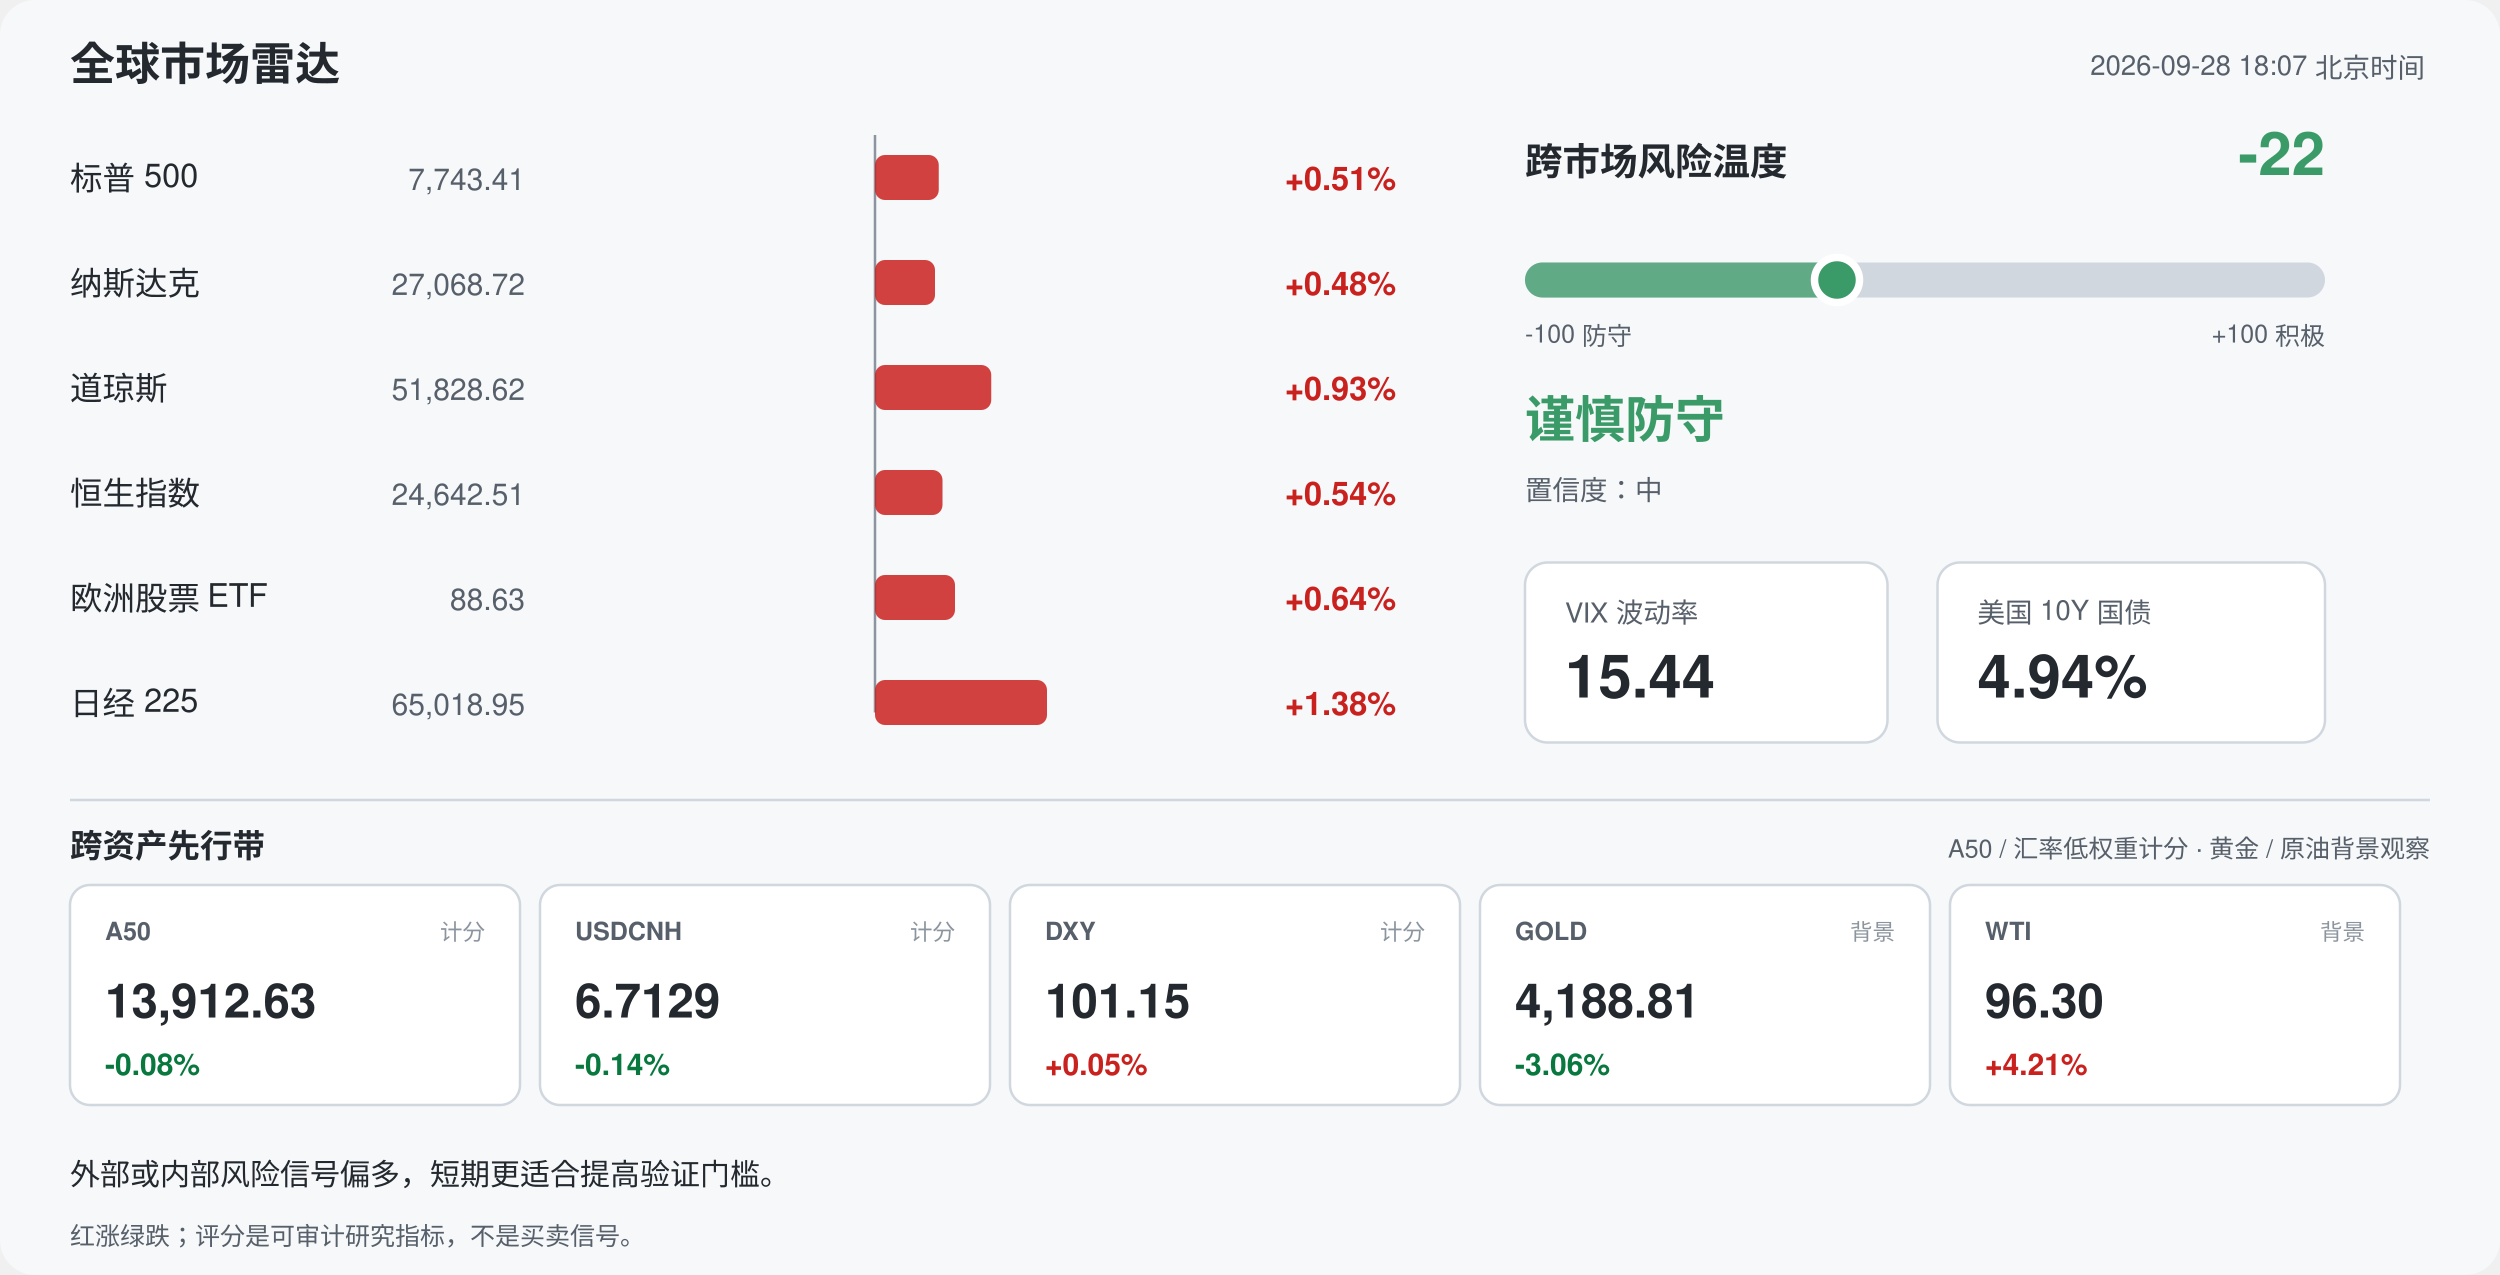
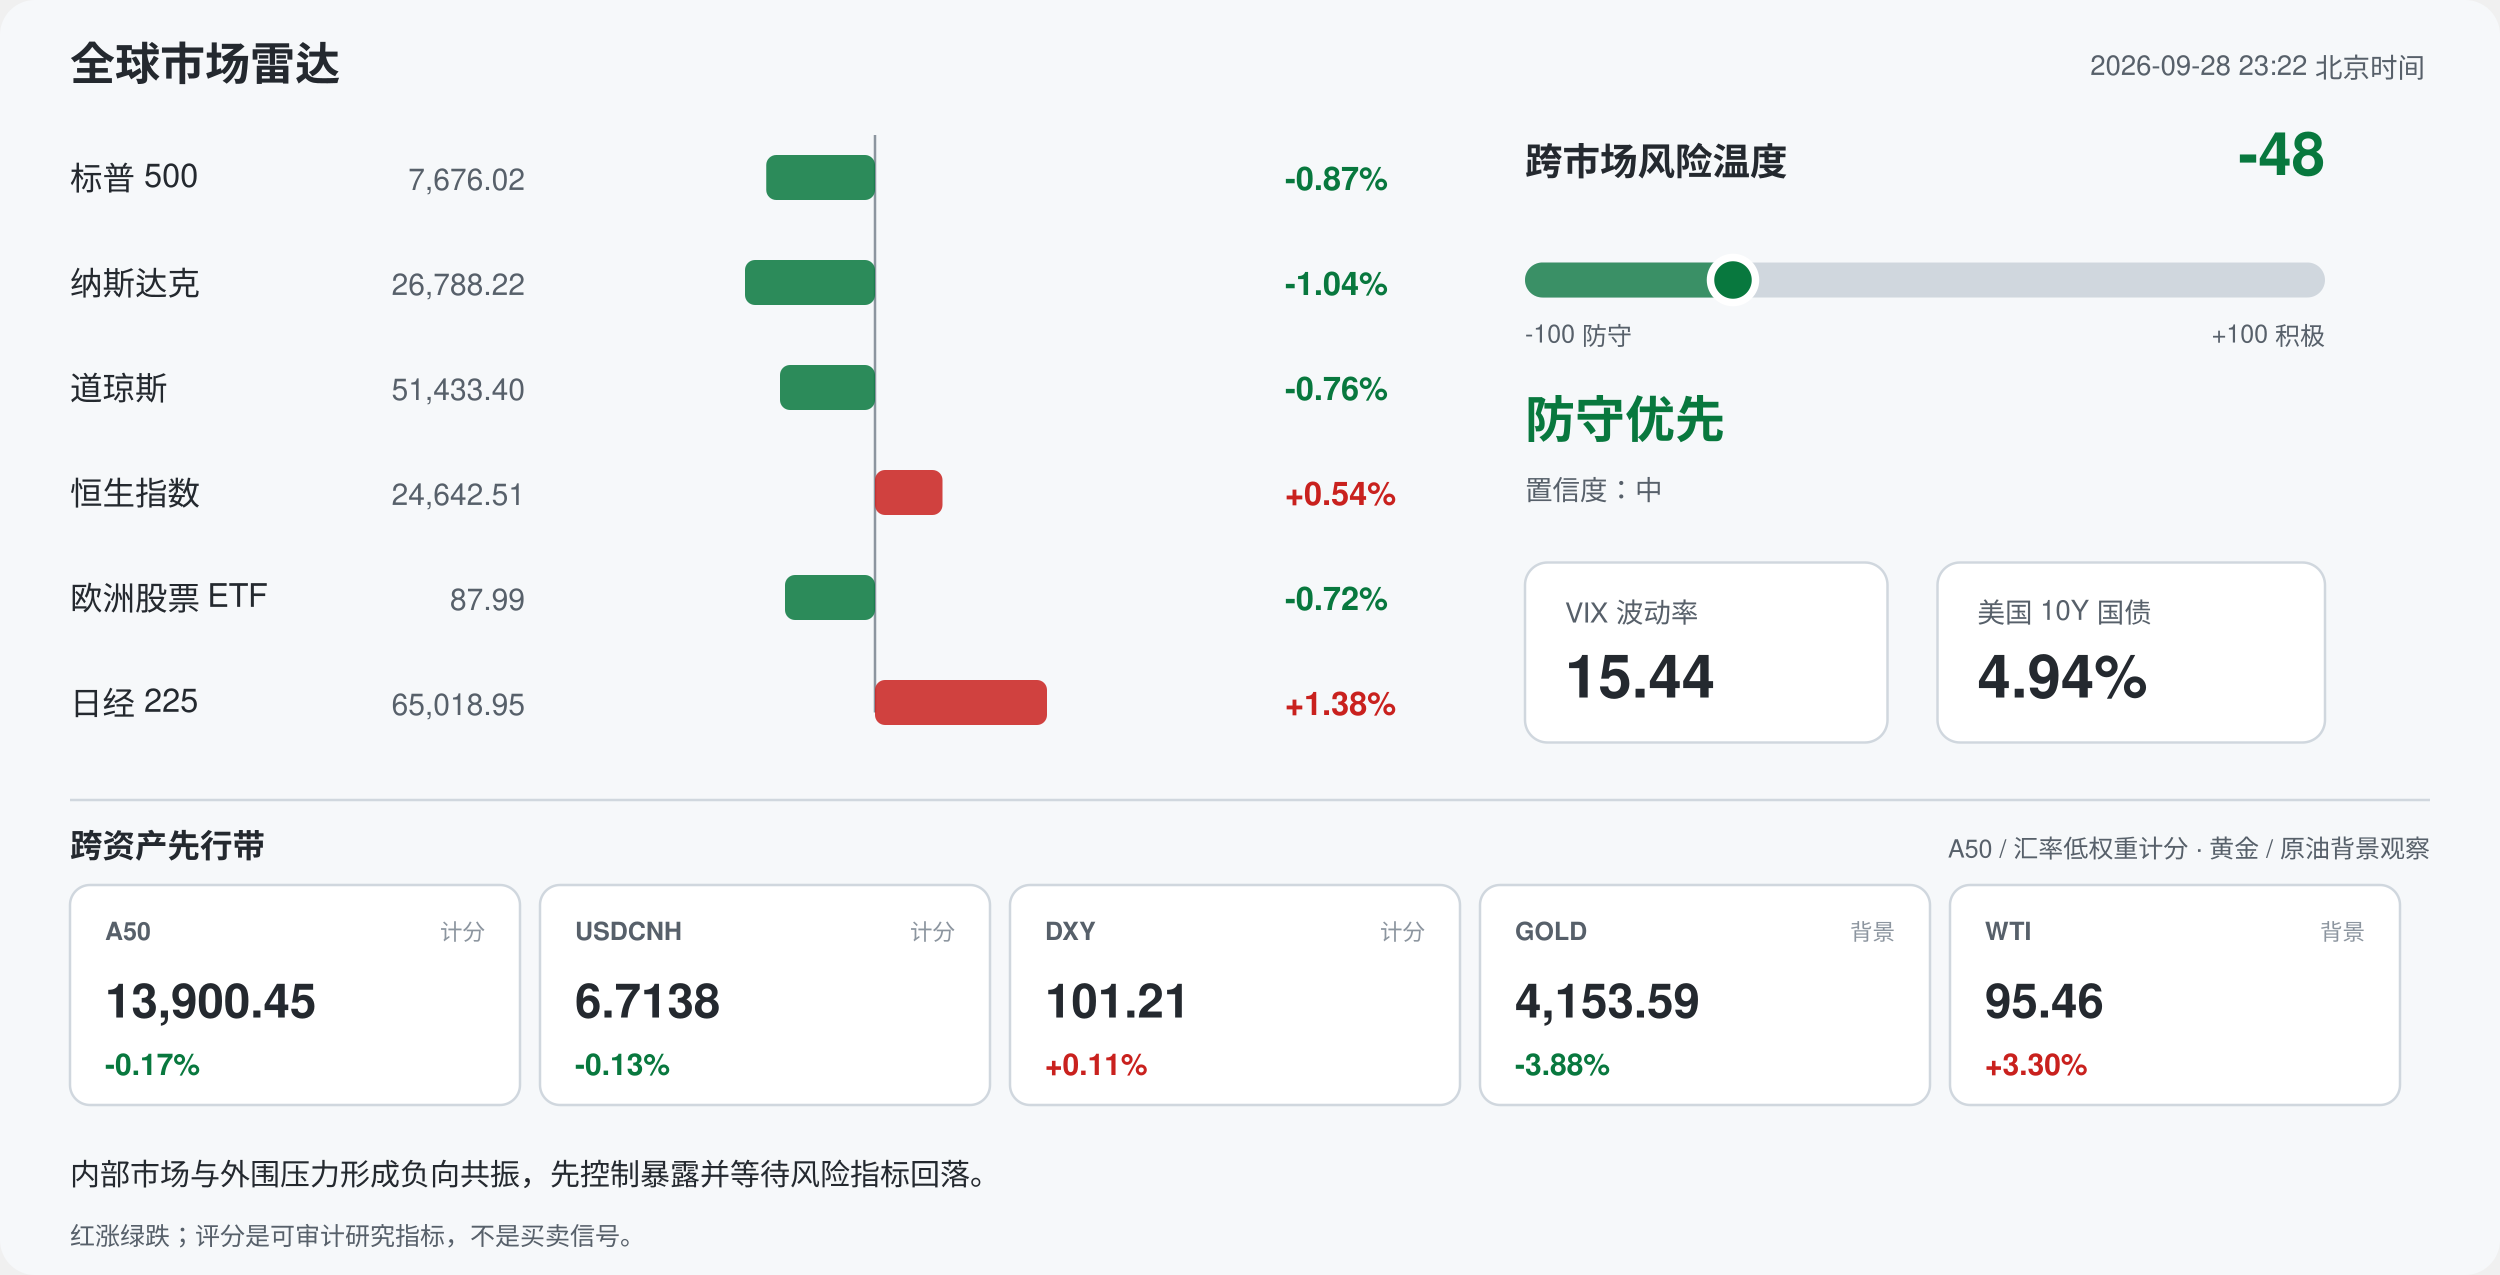
<svg xmlns="http://www.w3.org/2000/svg" width="1000" height="510" viewBox="0 0 1000 510" font-family="-apple-system,Segoe UI,Helvetica,Arial,sans-serif">
  <rect width="1000" height="510" rx="14" fill="#f6f8fa" />
  <text x="28" y="32" font-size="18" font-weight="700" fill="#24292f">全球市场雷达</text>
-   <text x="970" y="30" font-size="11" fill="#57606a" text-anchor="end">2026-09-28 18:07 北京时间</text>
+   <text x="970" y="30" font-size="11" fill="#57606a" text-anchor="end">2026-09-28 23:22 北京时间</text>
  <line x1="350" y1="54" x2="350" y2="285" stroke="#8c959f" stroke-width="1" />
  <text x="28" y="76" font-size="13" fill="#24292f">标普 500</text>
-   <text x="210" y="76" font-size="12" fill="#57606a" text-anchor="end">7,743.41</text>
-   <rect x="350.0" y="62" width="25.5" height="18" rx="4" fill="#c9211e" opacity="0.85" />
-   <text x="514" y="76" font-size="13" font-weight="600" fill="#c9211e">+0.51%</text>
+   <text x="210" y="76" font-size="12" fill="#57606a" text-anchor="end">7,676.02</text>
+   <rect x="306.5" y="62" width="43.5" height="18" rx="4" fill="#08783e" opacity="0.85" />
+   <text x="514" y="76" font-size="13" font-weight="600" fill="#08783e">-0.87%</text>
  <text x="28" y="118" font-size="13" fill="#24292f">纳斯达克</text>
-   <text x="210" y="118" font-size="12" fill="#57606a" text-anchor="end">27,068.72</text>
-   <rect x="350.0" y="104" width="24.0" height="18" rx="4" fill="#c9211e" opacity="0.85" />
-   <text x="514" y="118" font-size="13" font-weight="600" fill="#c9211e">+0.48%</text>
+   <text x="210" y="118" font-size="12" fill="#57606a" text-anchor="end">26,788.22</text>
+   <rect x="298.0" y="104" width="52.0" height="18" rx="4" fill="#08783e" opacity="0.85" />
+   <text x="514" y="118" font-size="13" font-weight="600" fill="#08783e">-1.04%</text>
  <text x="28" y="160" font-size="13" fill="#24292f">道琼斯</text>
-   <text x="210" y="160" font-size="12" fill="#57606a" text-anchor="end">51,828.62</text>
-   <rect x="350.0" y="146" width="46.5" height="18" rx="4" fill="#c9211e" opacity="0.85" />
-   <text x="514" y="160" font-size="13" font-weight="600" fill="#c9211e">+0.93%</text>
+   <text x="210" y="160" font-size="12" fill="#57606a" text-anchor="end">51,433.40</text>
+   <rect x="312.0" y="146" width="38.0" height="18" rx="4" fill="#08783e" opacity="0.85" />
+   <text x="514" y="160" font-size="13" font-weight="600" fill="#08783e">-0.76%</text>
  <text x="28" y="202" font-size="13" fill="#24292f">恒生指数</text>
  <text x="210" y="202" font-size="12" fill="#57606a" text-anchor="end">24,642.51</text>
  <rect x="350.0" y="188" width="27.0" height="18" rx="4" fill="#c9211e" opacity="0.85" />
  <text x="514" y="202" font-size="13" font-weight="600" fill="#c9211e">+0.54%</text>
  <text x="28" y="244" font-size="13" fill="#24292f">欧洲股票 ETF</text>
-   <text x="210" y="244" font-size="12" fill="#57606a" text-anchor="end">88.63</text>
-   <rect x="350.0" y="230" width="32.0" height="18" rx="4" fill="#c9211e" opacity="0.85" />
-   <text x="514" y="244" font-size="13" font-weight="600" fill="#c9211e">+0.64%</text>
+   <text x="210" y="244" font-size="12" fill="#57606a" text-anchor="end">87.99</text>
+   <rect x="314.0" y="230" width="36.0" height="18" rx="4" fill="#08783e" opacity="0.85" />
+   <text x="514" y="244" font-size="13" font-weight="600" fill="#08783e">-0.72%</text>
  <text x="28" y="286" font-size="13" fill="#24292f">日经 225</text>
  <text x="210" y="286" font-size="12" fill="#57606a" text-anchor="end">65,018.95</text>
  <rect x="350.0" y="272" width="68.8" height="18" rx="4" fill="#c9211e" opacity="0.85" />
  <text x="514" y="286" font-size="13" font-weight="600" fill="#c9211e">+1.38%</text>
  <text x="610" y="70" font-size="15" font-weight="700" fill="#24292f">跨市场风险温度</text>
-   <text x="930" y="70" font-size="24" font-weight="700" fill="#3b9b68" text-anchor="end">-22</text>
+   <text x="930" y="70" font-size="24" font-weight="700" fill="#08783e" text-anchor="end">-48</text>
  <rect x="610" y="105" width="320" height="14" rx="7" fill="#d0d7de" />
-   <rect x="610" y="105" width="124.8" height="14" rx="7" fill="#3b9b68" opacity="0.75" />
-   <circle cx="734.8" cy="112" r="9" fill="#3b9b68" stroke="#ffffff" stroke-width="3" />
+   <rect x="610" y="105" width="83.2" height="14" rx="7" fill="#08783e" opacity="0.75" />
+   <circle cx="693.2" cy="112" r="9" fill="#08783e" stroke="#ffffff" stroke-width="3" />
  <text x="610" y="137" font-size="10" fill="#57606a">-100 防守</text>
  <text x="930" y="137" font-size="10" fill="#57606a" text-anchor="end">+100 积极</text>
-   <text x="610" y="175" font-size="20" font-weight="700" fill="#3b9b68">谨慎防守</text>
+   <text x="610" y="175" font-size="20" font-weight="700" fill="#08783e">防守优先</text>
  <text x="610" y="200" font-size="11" fill="#57606a">置信度：中</text>
  <rect x="610" y="225" width="145" height="72" rx="9" fill="#ffffff" stroke="#d0d7de" />
  <text x="626" y="249" font-size="11" fill="#57606a">VIX 波动率</text>
  <text x="626" y="279" font-size="24" font-weight="700" fill="#24292f">15.44</text>
  <rect x="775" y="225" width="155" height="72" rx="9" fill="#ffffff" stroke="#d0d7de" />
  <text x="791" y="249" font-size="11" fill="#57606a">美国 10Y 国债</text>
  <text x="791" y="279" font-size="24" font-weight="700" fill="#24292f">4.94%</text>
  <line x1="28" y1="320" x2="972" y2="320" stroke="#d0d7de" />
  <text x="28" y="343" font-size="13" font-weight="700" fill="#24292f">跨资产先行带</text>
  <text x="972" y="343" font-size="10" fill="#57606a" text-anchor="end">A50 / 汇率低权重计分 · 黄金 / 原油背景观察</text>
  <rect x="28" y="354" width="180" height="88" rx="8" fill="#ffffff" stroke="#d0d7de" />
  <text x="42" y="376" font-size="10" font-weight="700" fill="#57606a">A50</text>
  <text x="194" y="376" font-size="9" fill="#8c959f" text-anchor="end">计分</text>
-   <text x="42" y="407" font-size="19" font-weight="700" fill="#24292f">13,912.63</text>
-   <text x="42" y="430" font-size="12" font-weight="700" fill="#08783e">-0.08%</text>
+   <text x="42" y="407" font-size="19" font-weight="700" fill="#24292f">13,900.45</text>
+   <text x="42" y="430" font-size="12" font-weight="700" fill="#08783e">-0.17%</text>
  <rect x="216" y="354" width="180" height="88" rx="8" fill="#ffffff" stroke="#d0d7de" />
  <text x="230" y="376" font-size="10" font-weight="700" fill="#57606a">USDCNH</text>
  <text x="382" y="376" font-size="9" fill="#8c959f" text-anchor="end">计分</text>
-   <text x="230" y="407" font-size="19" font-weight="700" fill="#24292f">6.7129</text>
-   <text x="230" y="430" font-size="12" font-weight="700" fill="#08783e">-0.14%</text>
+   <text x="230" y="407" font-size="19" font-weight="700" fill="#24292f">6.7138</text>
+   <text x="230" y="430" font-size="12" font-weight="700" fill="#08783e">-0.13%</text>
  <rect x="404" y="354" width="180" height="88" rx="8" fill="#ffffff" stroke="#d0d7de" />
  <text x="418" y="376" font-size="10" font-weight="700" fill="#57606a">DXY</text>
  <text x="570" y="376" font-size="9" fill="#8c959f" text-anchor="end">计分</text>
-   <text x="418" y="407" font-size="19" font-weight="700" fill="#24292f">101.15</text>
-   <text x="418" y="430" font-size="12" font-weight="700" fill="#c9211e">+0.05%</text>
+   <text x="418" y="407" font-size="19" font-weight="700" fill="#24292f">101.21</text>
+   <text x="418" y="430" font-size="12" font-weight="700" fill="#c9211e">+0.11%</text>
  <rect x="592" y="354" width="180" height="88" rx="8" fill="#ffffff" stroke="#d0d7de" />
  <text x="606" y="376" font-size="10" font-weight="700" fill="#57606a">GOLD</text>
  <text x="758" y="376" font-size="9" fill="#8c959f" text-anchor="end">背景</text>
-   <text x="606" y="407" font-size="19" font-weight="700" fill="#24292f">4,188.81</text>
-   <text x="606" y="430" font-size="12" font-weight="700" fill="#08783e">-3.06%</text>
+   <text x="606" y="407" font-size="19" font-weight="700" fill="#24292f">4,153.59</text>
+   <text x="606" y="430" font-size="12" font-weight="700" fill="#08783e">-3.88%</text>
  <rect x="780" y="354" width="180" height="88" rx="8" fill="#ffffff" stroke="#d0d7de" />
  <text x="794" y="376" font-size="10" font-weight="700" fill="#57606a">WTI</text>
  <text x="946" y="376" font-size="9" fill="#8c959f" text-anchor="end">背景</text>
-   <text x="794" y="407" font-size="19" font-weight="700" fill="#24292f">96.30</text>
-   <text x="794" y="430" font-size="12" font-weight="700" fill="#c9211e">+4.21%</text>
-   <text x="28" y="474" font-size="12" fill="#24292f">外部或内部风险信号偏多，短期更适合提高验证门槛。</text>
+   <text x="794" y="407" font-size="19" font-weight="700" fill="#24292f">95.46</text>
+   <text x="794" y="430" font-size="12" font-weight="700" fill="#c9211e">+3.30%</text>
+   <text x="28" y="474" font-size="12" fill="#24292f">内部市场与外围压力形成负向共振，先控制暴露并等待风险指标回落。</text>
  <text x="28" y="498" font-size="10" fill="#57606a">红涨绿跌；评分是可审计研究指标，不是买卖信号。</text>
</svg>
